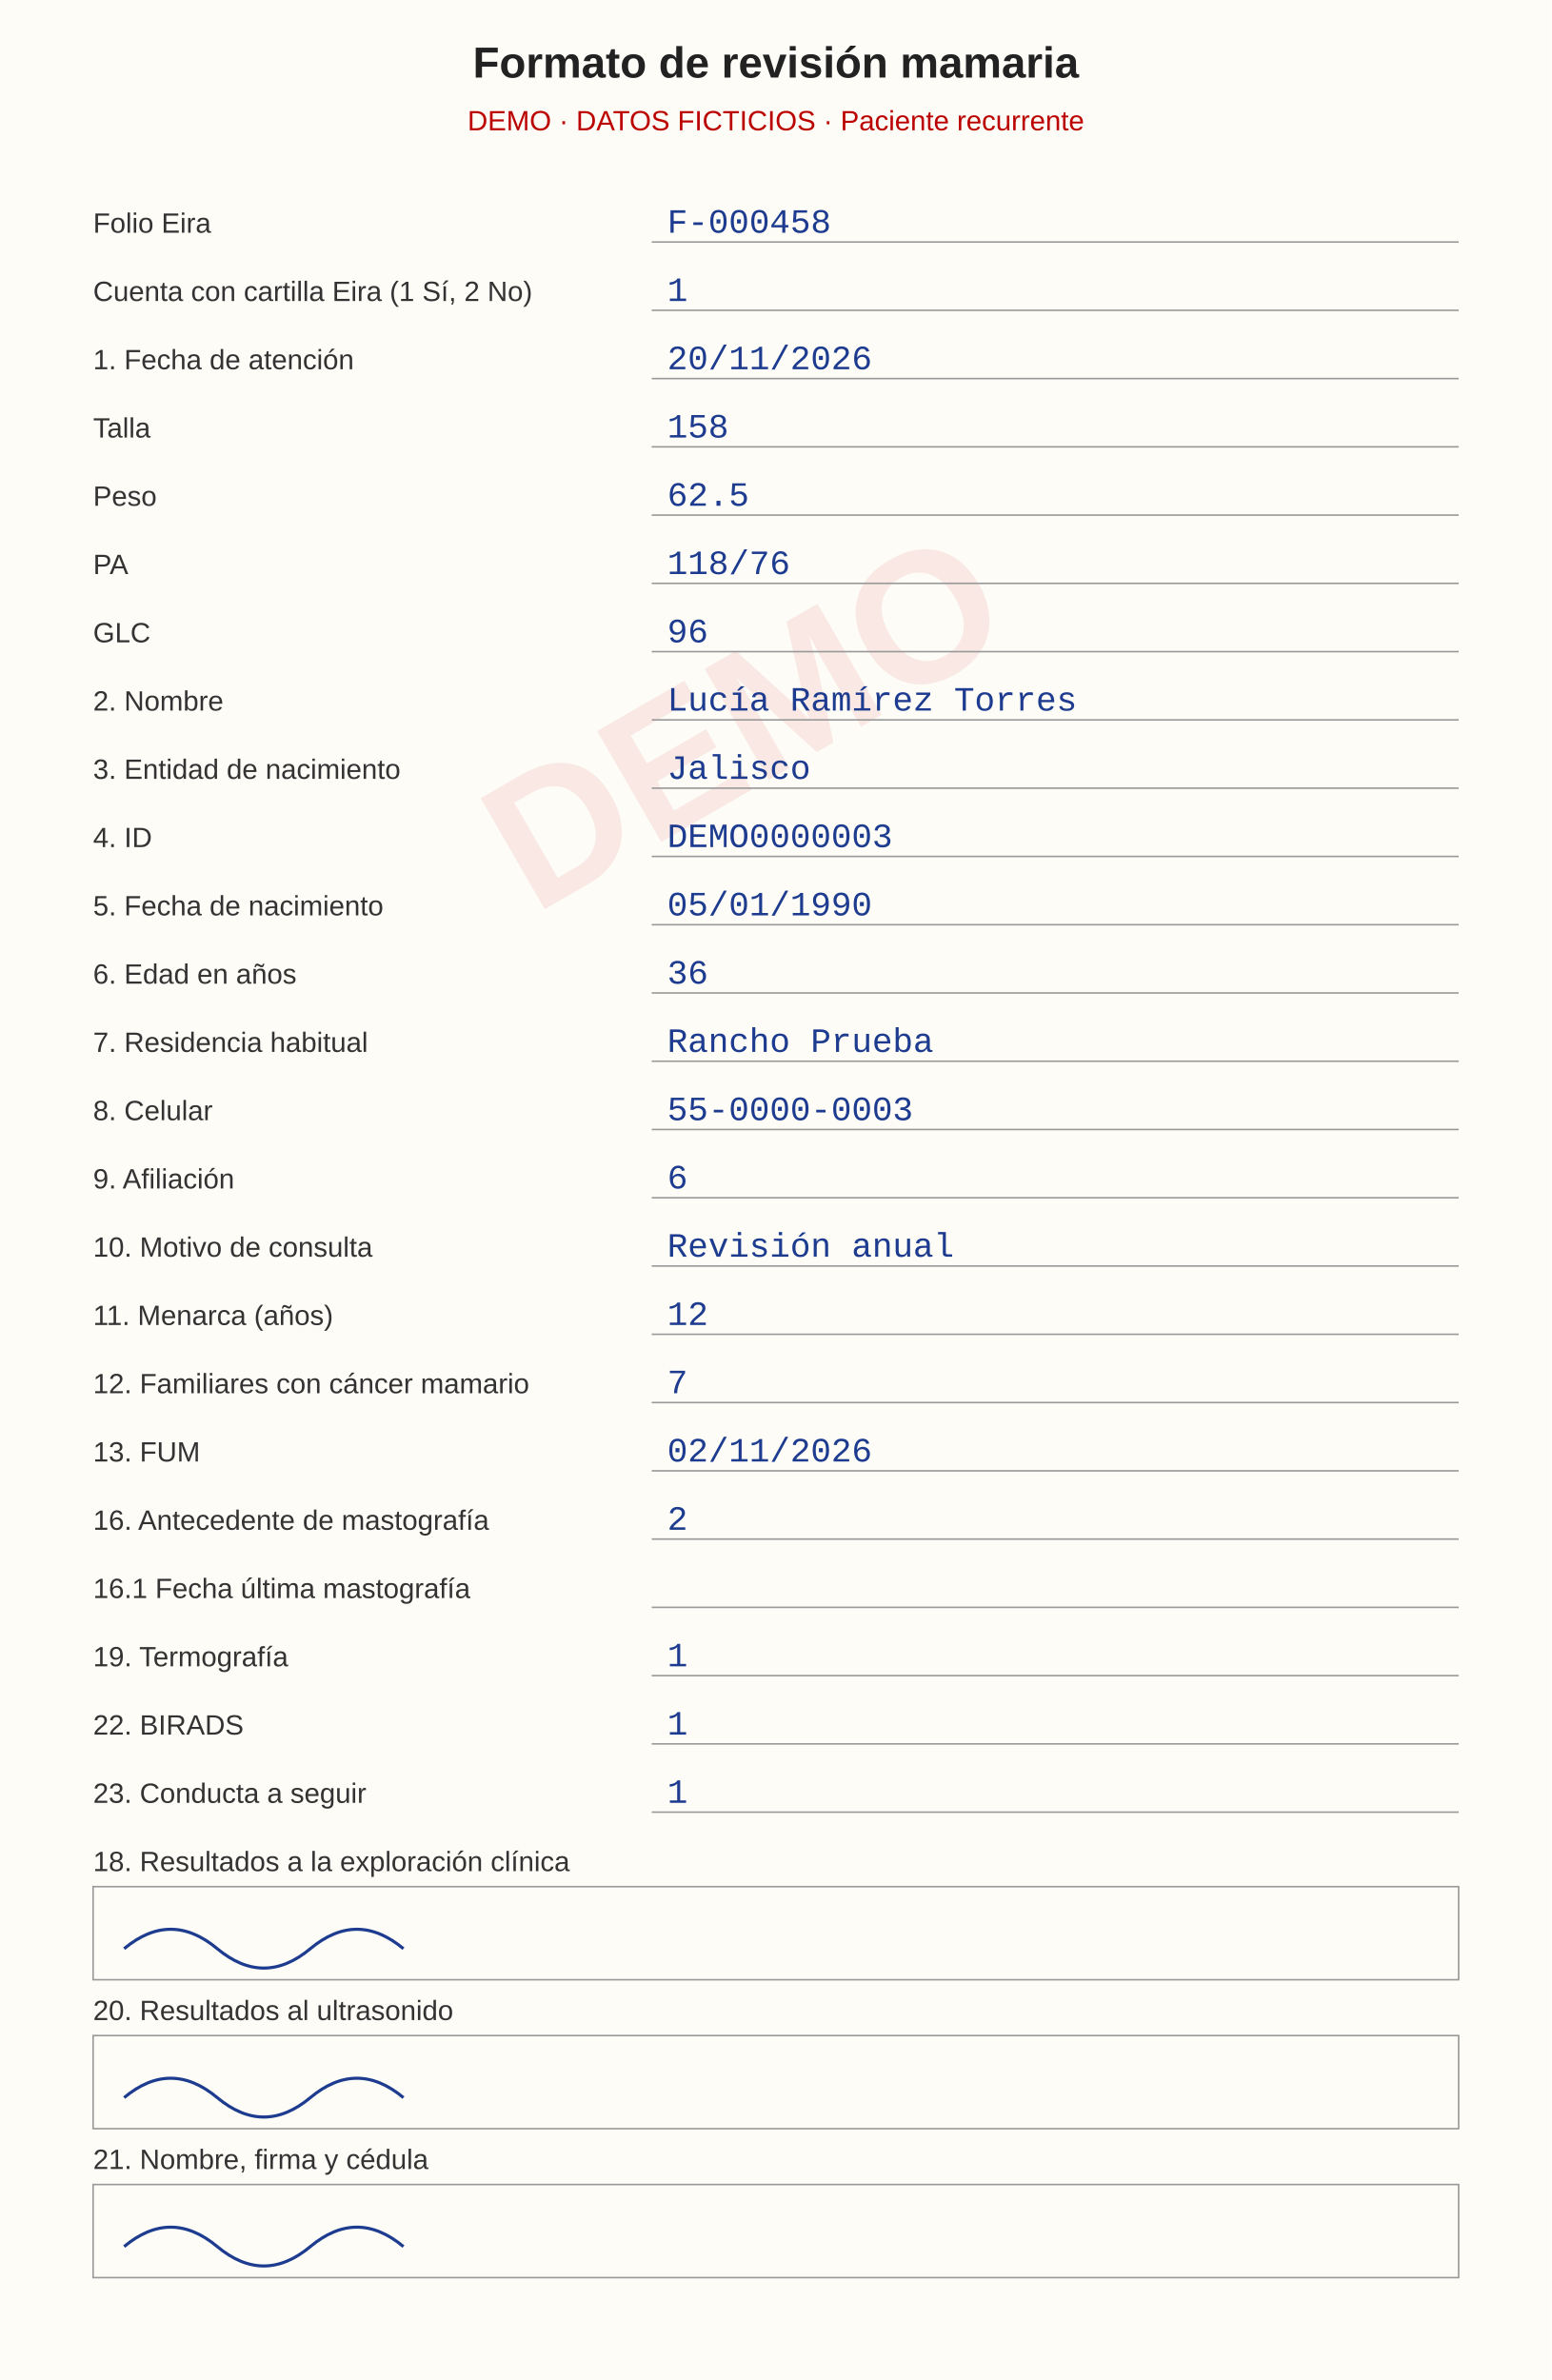
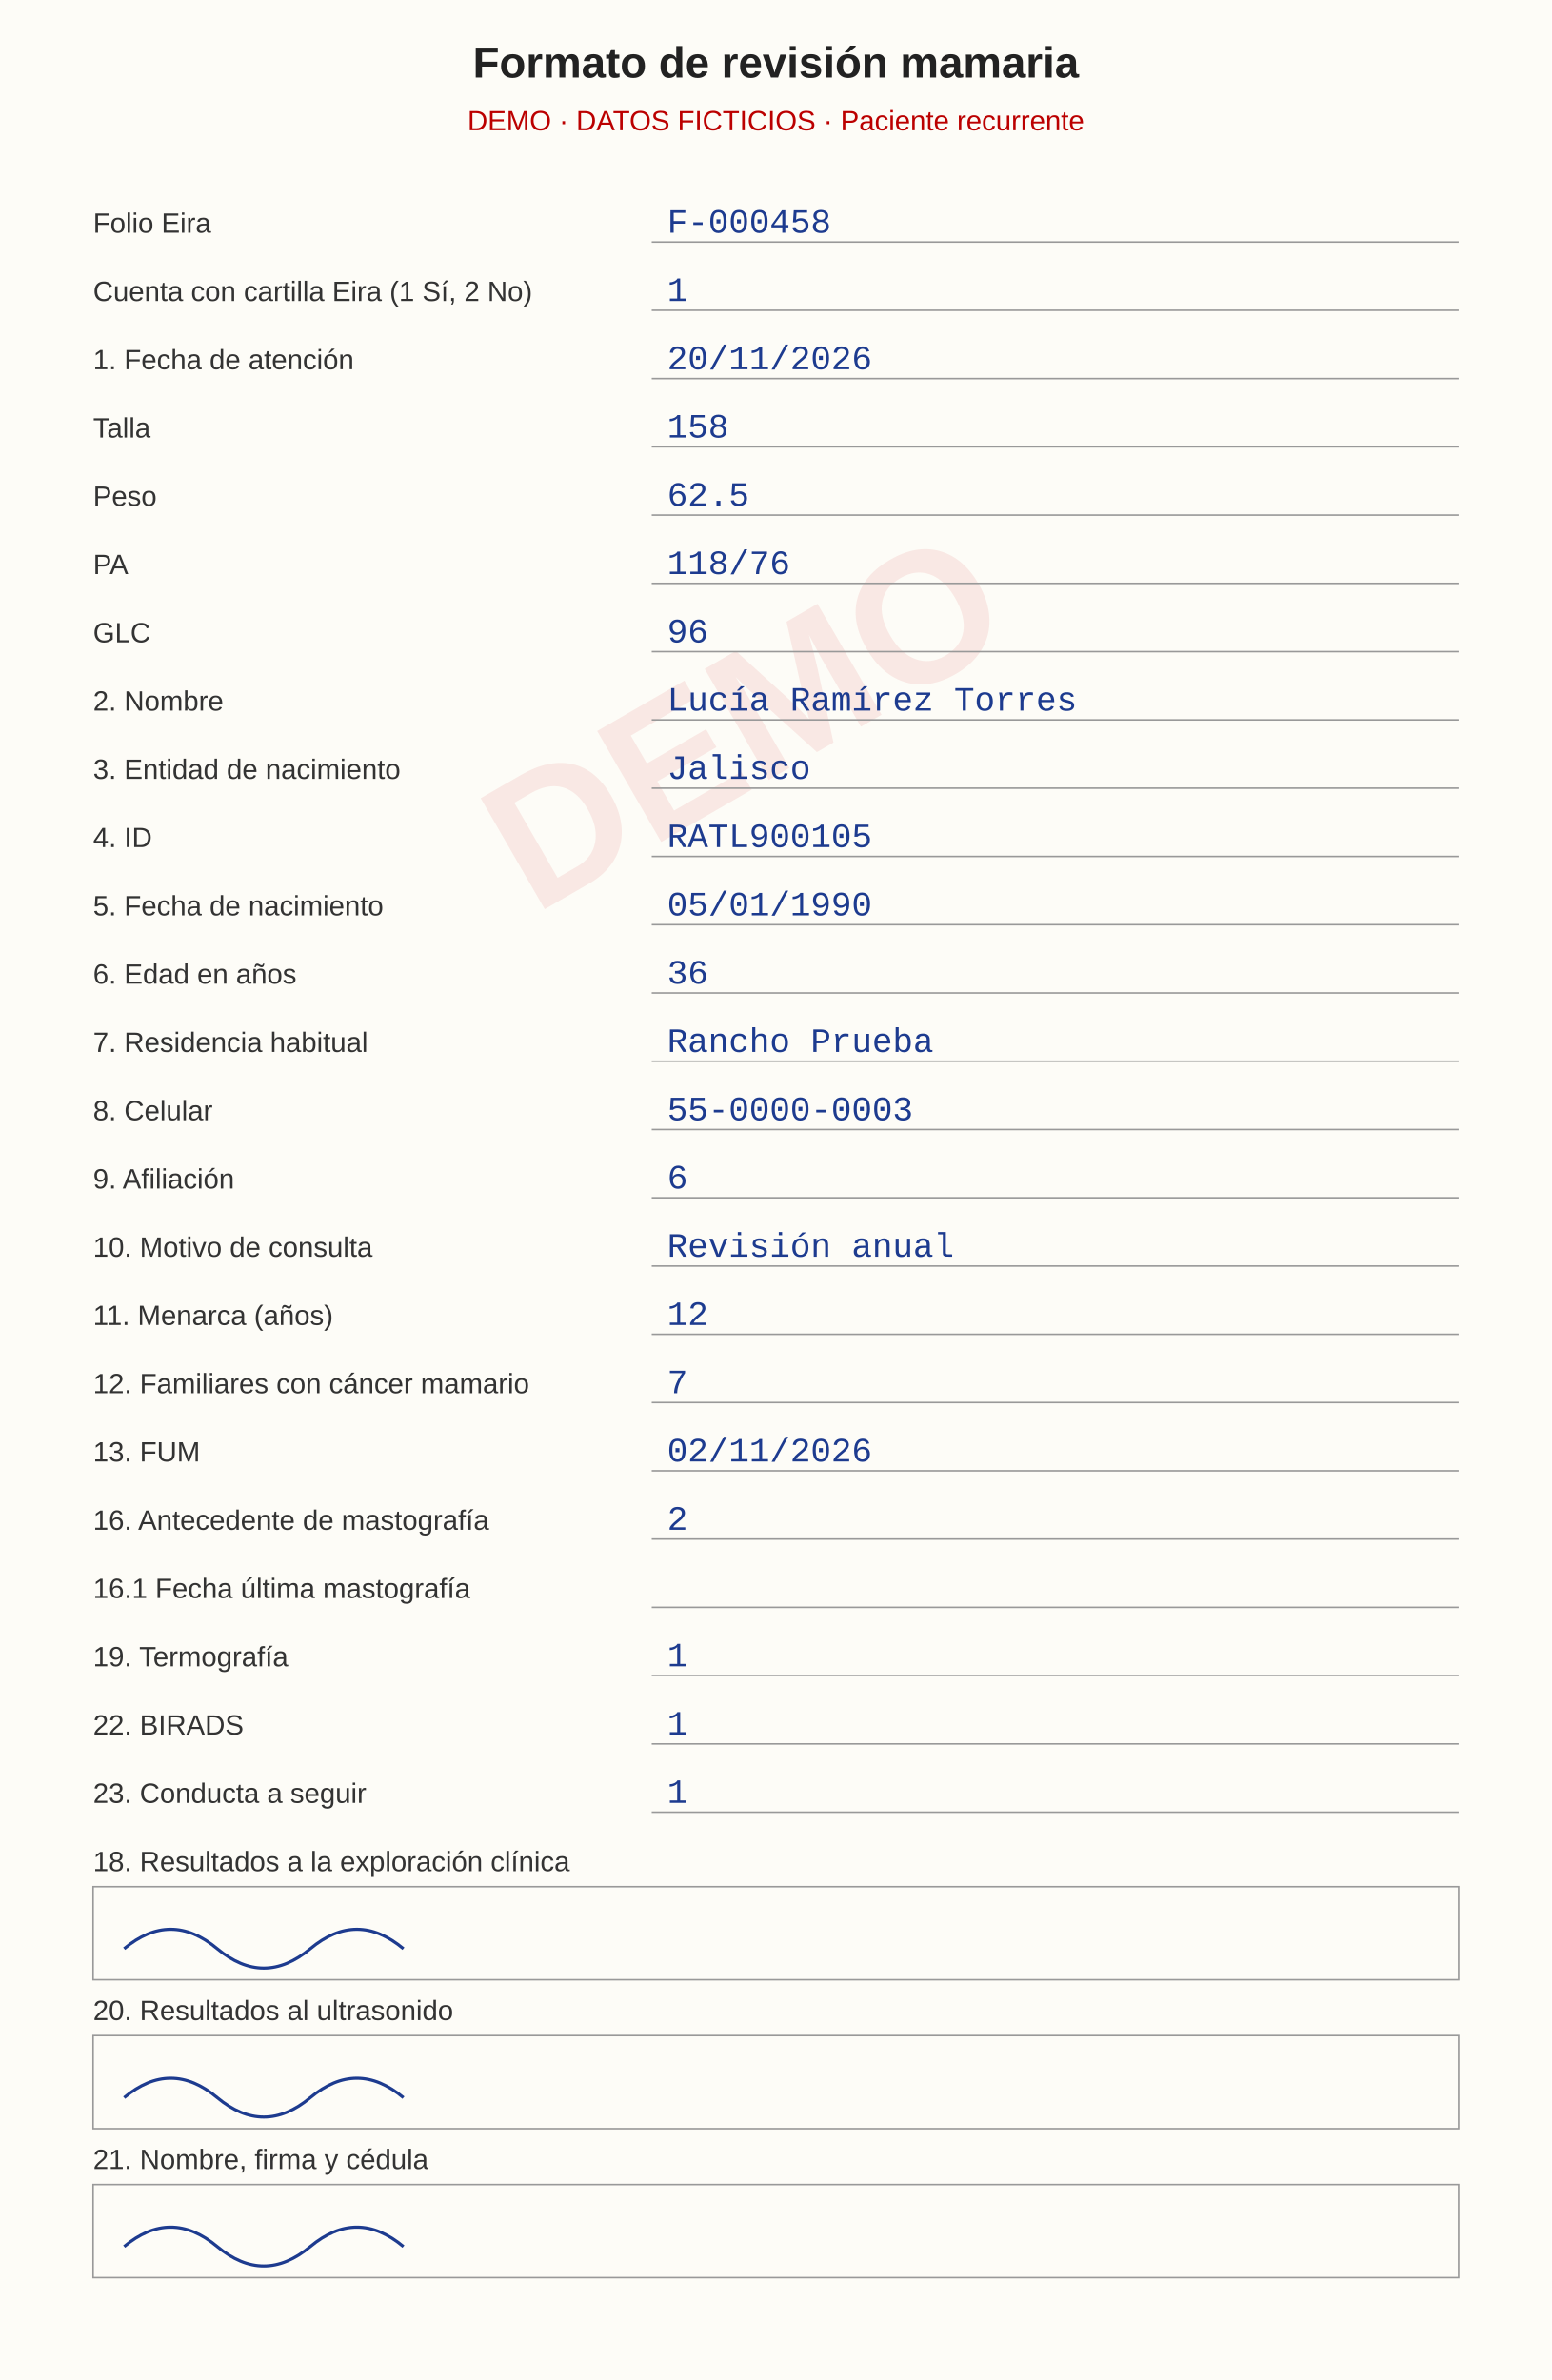
<svg xmlns="http://www.w3.org/2000/svg" width="1000" height="1534" viewBox="0 0 1000 1534">
  <rect width="1000" height="1534" fill="#fdfcf7" />
  <text x="500" y="50" text-anchor="middle" font-family="Arial, sans-serif" font-size="28" font-weight="bold" fill="#222">Formato de revisión mamaria</text>
  <text x="500" y="84" text-anchor="middle" font-family="Arial, sans-serif" font-size="18" fill="#b00">DEMO · DATOS FICTICIOS · Paciente recurrente</text>
  <text x="500" y="500" text-anchor="middle" font-family="Arial, sans-serif" font-size="120" font-weight="bold" fill="#c00" opacity="0.08" transform="rotate(-30 500 500)">DEMO</text>
  <text x="60" y="150" font-family="Arial, sans-serif" font-size="18" fill="#333">Folio Eira</text>
  <line x1="420" y1="156" x2="940" y2="156" stroke="#999" stroke-width="1" />
  <text x="430" y="150" font-family="Courier New, monospace" font-size="22" fill="#1d3b8f">F-000458</text>
  <text x="60" y="194" font-family="Arial, sans-serif" font-size="18" fill="#333">Cuenta con cartilla Eira (1 Sí, 2 No)</text>
  <line x1="420" y1="200" x2="940" y2="200" stroke="#999" stroke-width="1" />
  <text x="430" y="194" font-family="Courier New, monospace" font-size="22" fill="#1d3b8f">1</text>
  <text x="60" y="238" font-family="Arial, sans-serif" font-size="18" fill="#333">1. Fecha de atención</text>
  <line x1="420" y1="244" x2="940" y2="244" stroke="#999" stroke-width="1" />
  <text x="430" y="238" font-family="Courier New, monospace" font-size="22" fill="#1d3b8f">20/11/2026</text>
  <text x="60" y="282" font-family="Arial, sans-serif" font-size="18" fill="#333">Talla</text>
  <line x1="420" y1="288" x2="940" y2="288" stroke="#999" stroke-width="1" />
  <text x="430" y="282" font-family="Courier New, monospace" font-size="22" fill="#1d3b8f">158</text>
  <text x="60" y="326" font-family="Arial, sans-serif" font-size="18" fill="#333">Peso</text>
  <line x1="420" y1="332" x2="940" y2="332" stroke="#999" stroke-width="1" />
  <text x="430" y="326" font-family="Courier New, monospace" font-size="22" fill="#1d3b8f">62.5</text>
  <text x="60" y="370" font-family="Arial, sans-serif" font-size="18" fill="#333">PA</text>
  <line x1="420" y1="376" x2="940" y2="376" stroke="#999" stroke-width="1" />
  <text x="430" y="370" font-family="Courier New, monospace" font-size="22" fill="#1d3b8f">118/76</text>
  <text x="60" y="414" font-family="Arial, sans-serif" font-size="18" fill="#333">GLC</text>
  <line x1="420" y1="420" x2="940" y2="420" stroke="#999" stroke-width="1" />
  <text x="430" y="414" font-family="Courier New, monospace" font-size="22" fill="#1d3b8f">96</text>
  <text x="60" y="458" font-family="Arial, sans-serif" font-size="18" fill="#333">2. Nombre</text>
  <line x1="420" y1="464" x2="940" y2="464" stroke="#999" stroke-width="1" />
  <text x="430" y="458" font-family="Courier New, monospace" font-size="22" fill="#1d3b8f">Lucía Ramírez Torres</text>
  <text x="60" y="502" font-family="Arial, sans-serif" font-size="18" fill="#333">3. Entidad de nacimiento</text>
  <line x1="420" y1="508" x2="940" y2="508" stroke="#999" stroke-width="1" />
  <text x="430" y="502" font-family="Courier New, monospace" font-size="22" fill="#1d3b8f">Jalisco</text>
  <text x="60" y="546" font-family="Arial, sans-serif" font-size="18" fill="#333">4. ID</text>
  <line x1="420" y1="552" x2="940" y2="552" stroke="#999" stroke-width="1" />
-   <text x="430" y="546" font-family="Courier New, monospace" font-size="22" fill="#1d3b8f">DEMO0000003</text>
+   <text x="430" y="546" font-family="Courier New, monospace" font-size="22" fill="#1d3b8f">RATL900105</text>
  <text x="60" y="590" font-family="Arial, sans-serif" font-size="18" fill="#333">5. Fecha de nacimiento</text>
  <line x1="420" y1="596" x2="940" y2="596" stroke="#999" stroke-width="1" />
  <text x="430" y="590" font-family="Courier New, monospace" font-size="22" fill="#1d3b8f">05/01/1990</text>
  <text x="60" y="634" font-family="Arial, sans-serif" font-size="18" fill="#333">6. Edad en años</text>
  <line x1="420" y1="640" x2="940" y2="640" stroke="#999" stroke-width="1" />
  <text x="430" y="634" font-family="Courier New, monospace" font-size="22" fill="#1d3b8f">36</text>
  <text x="60" y="678" font-family="Arial, sans-serif" font-size="18" fill="#333">7. Residencia habitual</text>
  <line x1="420" y1="684" x2="940" y2="684" stroke="#999" stroke-width="1" />
  <text x="430" y="678" font-family="Courier New, monospace" font-size="22" fill="#1d3b8f">Rancho Prueba</text>
  <text x="60" y="722" font-family="Arial, sans-serif" font-size="18" fill="#333">8. Celular</text>
  <line x1="420" y1="728" x2="940" y2="728" stroke="#999" stroke-width="1" />
  <text x="430" y="722" font-family="Courier New, monospace" font-size="22" fill="#1d3b8f">55-0000-0003</text>
  <text x="60" y="766" font-family="Arial, sans-serif" font-size="18" fill="#333">9. Afiliación</text>
  <line x1="420" y1="772" x2="940" y2="772" stroke="#999" stroke-width="1" />
  <text x="430" y="766" font-family="Courier New, monospace" font-size="22" fill="#1d3b8f">6</text>
  <text x="60" y="810" font-family="Arial, sans-serif" font-size="18" fill="#333">10. Motivo de consulta</text>
  <line x1="420" y1="816" x2="940" y2="816" stroke="#999" stroke-width="1" />
  <text x="430" y="810" font-family="Courier New, monospace" font-size="22" fill="#1d3b8f">Revisión anual</text>
  <text x="60" y="854" font-family="Arial, sans-serif" font-size="18" fill="#333">11. Menarca (años)</text>
  <line x1="420" y1="860" x2="940" y2="860" stroke="#999" stroke-width="1" />
  <text x="430" y="854" font-family="Courier New, monospace" font-size="22" fill="#1d3b8f">12</text>
  <text x="60" y="898" font-family="Arial, sans-serif" font-size="18" fill="#333">12. Familiares con cáncer mamario</text>
  <line x1="420" y1="904" x2="940" y2="904" stroke="#999" stroke-width="1" />
  <text x="430" y="898" font-family="Courier New, monospace" font-size="22" fill="#1d3b8f">7</text>
  <text x="60" y="942" font-family="Arial, sans-serif" font-size="18" fill="#333">13. FUM</text>
  <line x1="420" y1="948" x2="940" y2="948" stroke="#999" stroke-width="1" />
  <text x="430" y="942" font-family="Courier New, monospace" font-size="22" fill="#1d3b8f">02/11/2026</text>
  <text x="60" y="986" font-family="Arial, sans-serif" font-size="18" fill="#333">16. Antecedente de mastografía</text>
  <line x1="420" y1="992" x2="940" y2="992" stroke="#999" stroke-width="1" />
  <text x="430" y="986" font-family="Courier New, monospace" font-size="22" fill="#1d3b8f">2</text>
  <text x="60" y="1030" font-family="Arial, sans-serif" font-size="18" fill="#333">16.1 Fecha última mastografía</text>
  <line x1="420" y1="1036" x2="940" y2="1036" stroke="#999" stroke-width="1" />
  <text x="430" y="1030" font-family="Courier New, monospace" font-size="22" fill="#1d3b8f" />
  <text x="60" y="1074" font-family="Arial, sans-serif" font-size="18" fill="#333">19. Termografía</text>
  <line x1="420" y1="1080" x2="940" y2="1080" stroke="#999" stroke-width="1" />
  <text x="430" y="1074" font-family="Courier New, monospace" font-size="22" fill="#1d3b8f">1</text>
  <text x="60" y="1118" font-family="Arial, sans-serif" font-size="18" fill="#333">22. BIRADS</text>
  <line x1="420" y1="1124" x2="940" y2="1124" stroke="#999" stroke-width="1" />
  <text x="430" y="1118" font-family="Courier New, monospace" font-size="22" fill="#1d3b8f">1</text>
  <text x="60" y="1162" font-family="Arial, sans-serif" font-size="18" fill="#333">23. Conducta a seguir</text>
  <line x1="420" y1="1168" x2="940" y2="1168" stroke="#999" stroke-width="1" />
  <text x="430" y="1162" font-family="Courier New, monospace" font-size="22" fill="#1d3b8f">1</text>
  <text x="60" y="1206" font-family="Arial, sans-serif" font-size="18" fill="#333">18. Resultados a la exploración clínica</text>
  <rect x="60" y="1216" width="880" height="60" fill="none" stroke="#999" />
  <path d="M80 1256 q30 -25 60 0 t60 0 t60 0" fill="none" stroke="#1d3b8f" stroke-width="2" />
  <text x="60" y="1302" font-family="Arial, sans-serif" font-size="18" fill="#333">20. Resultados al ultrasonido</text>
  <rect x="60" y="1312" width="880" height="60" fill="none" stroke="#999" />
  <path d="M80 1352 q30 -25 60 0 t60 0 t60 0" fill="none" stroke="#1d3b8f" stroke-width="2" />
  <text x="60" y="1398" font-family="Arial, sans-serif" font-size="18" fill="#333">21. Nombre, firma y cédula</text>
  <rect x="60" y="1408" width="880" height="60" fill="none" stroke="#999" />
  <path d="M80 1448 q30 -25 60 0 t60 0 t60 0" fill="none" stroke="#1d3b8f" stroke-width="2" />
</svg>
